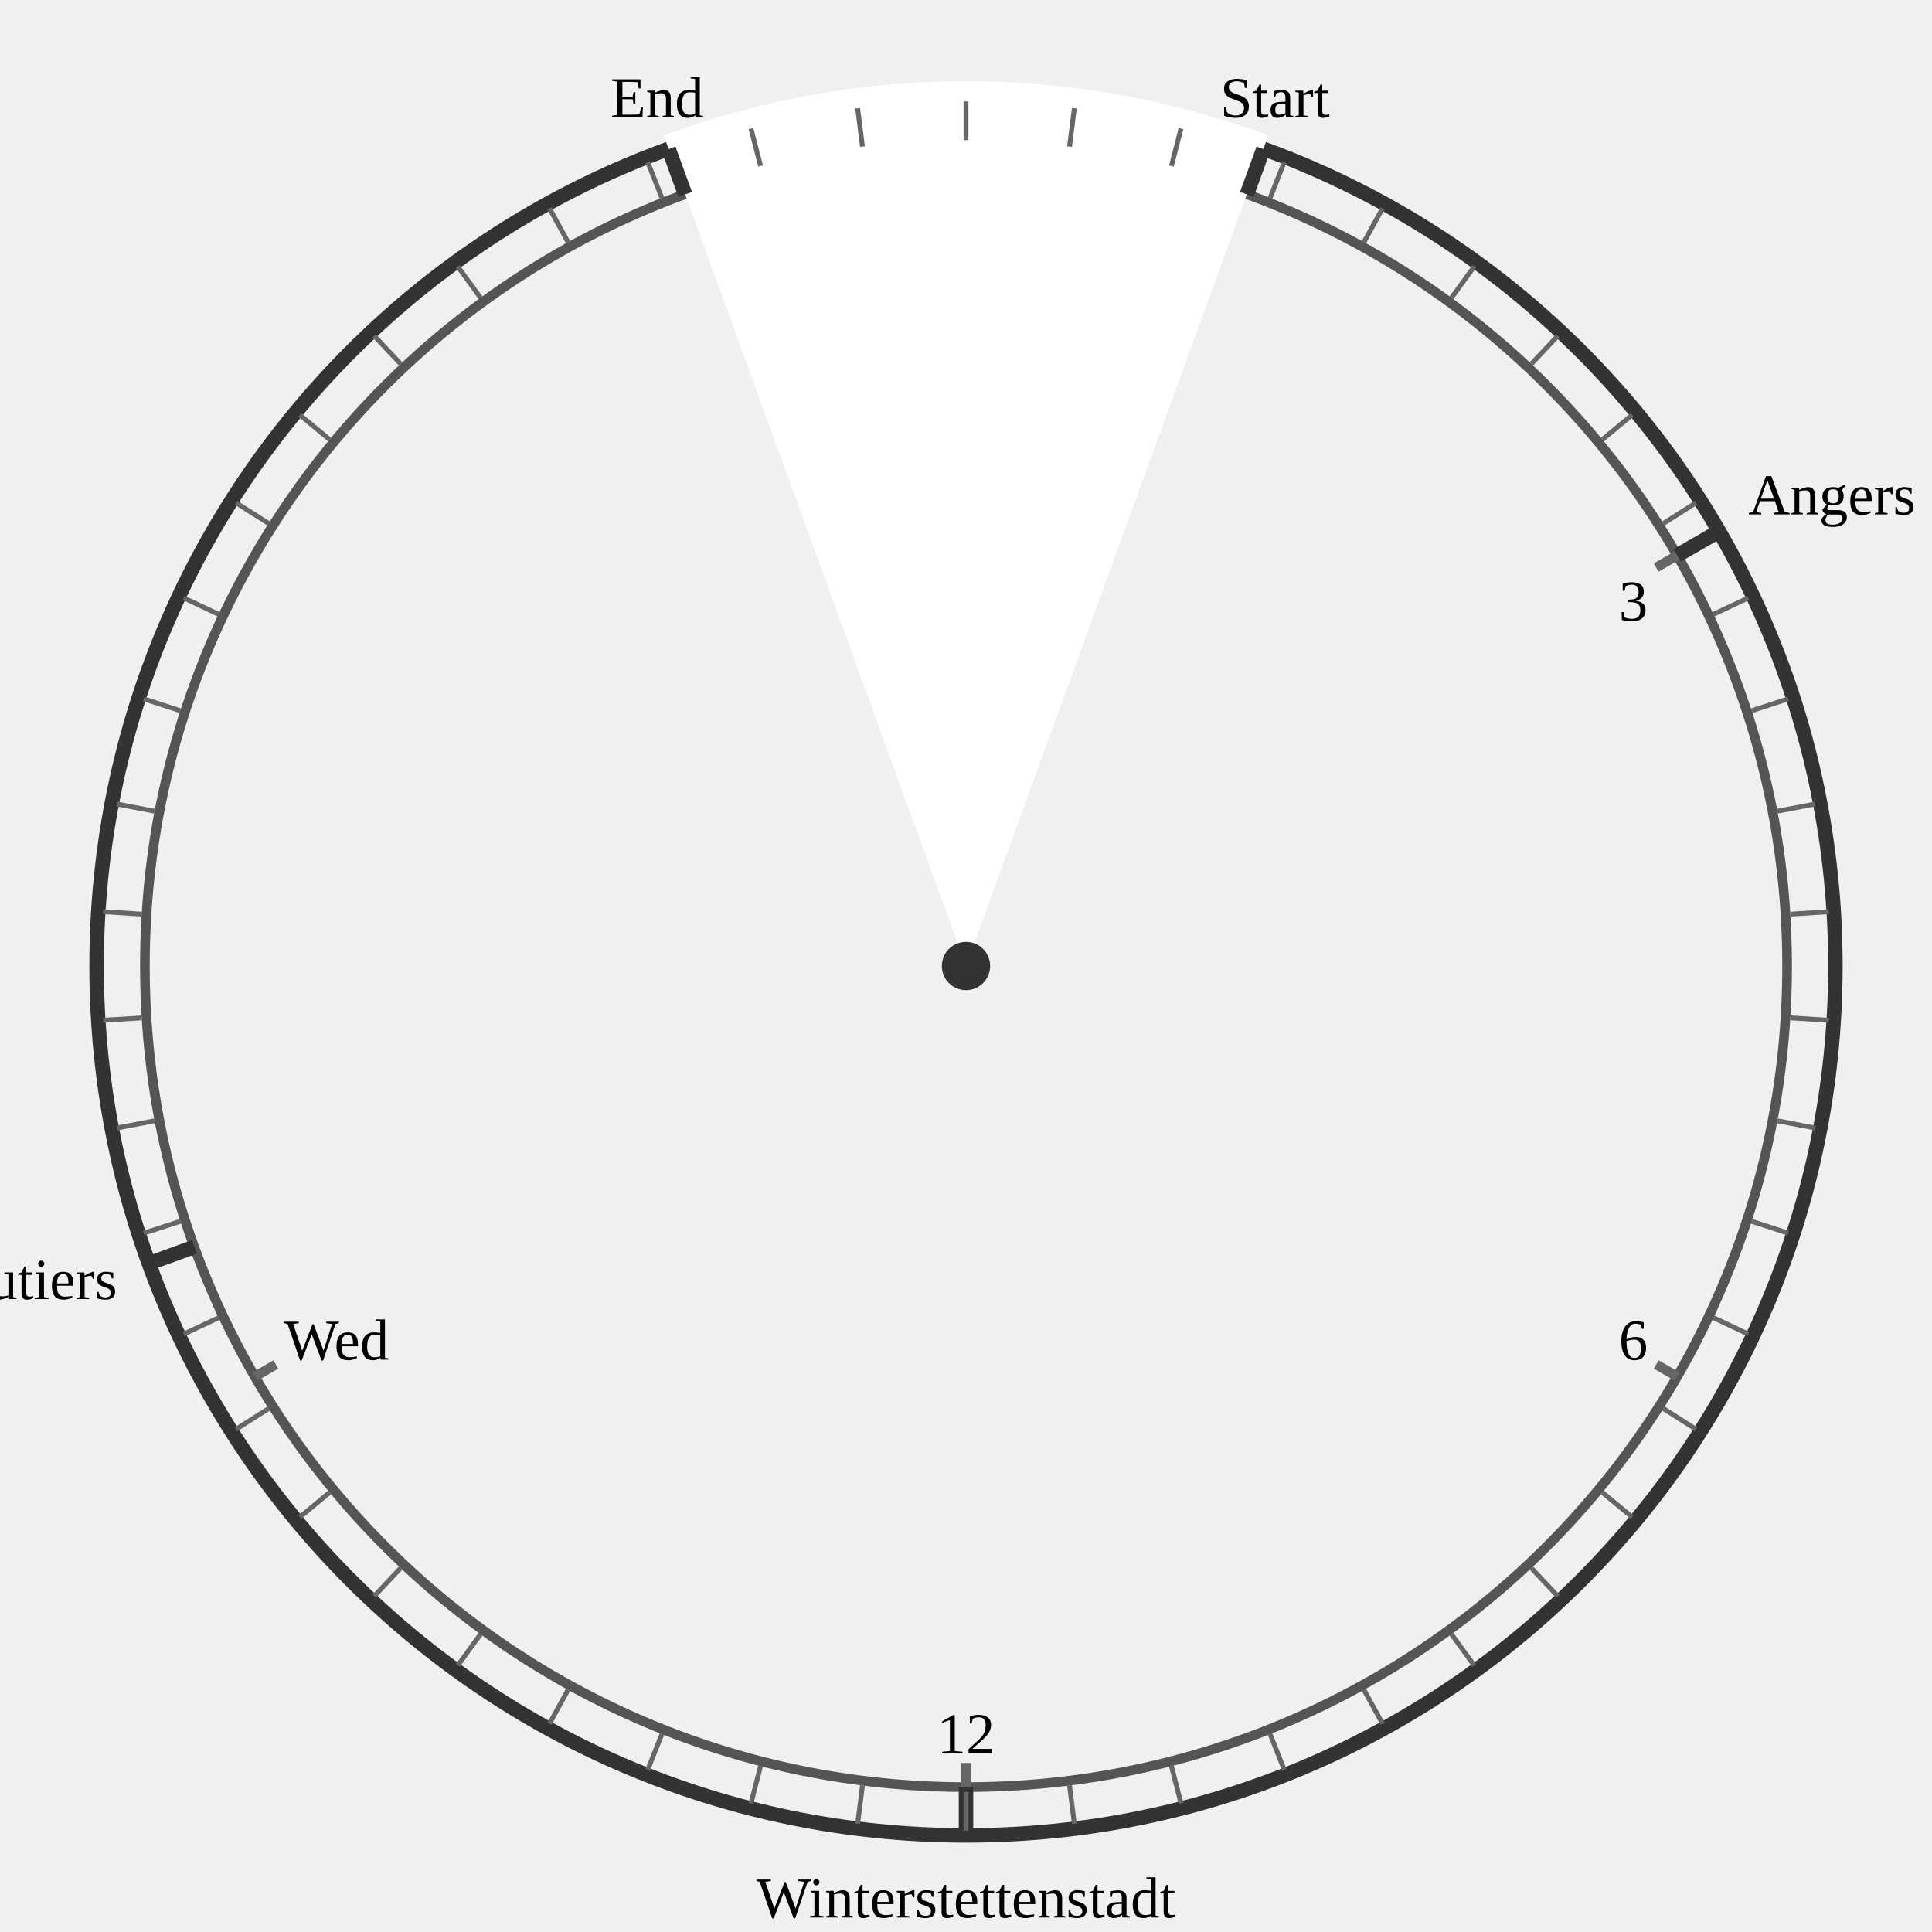
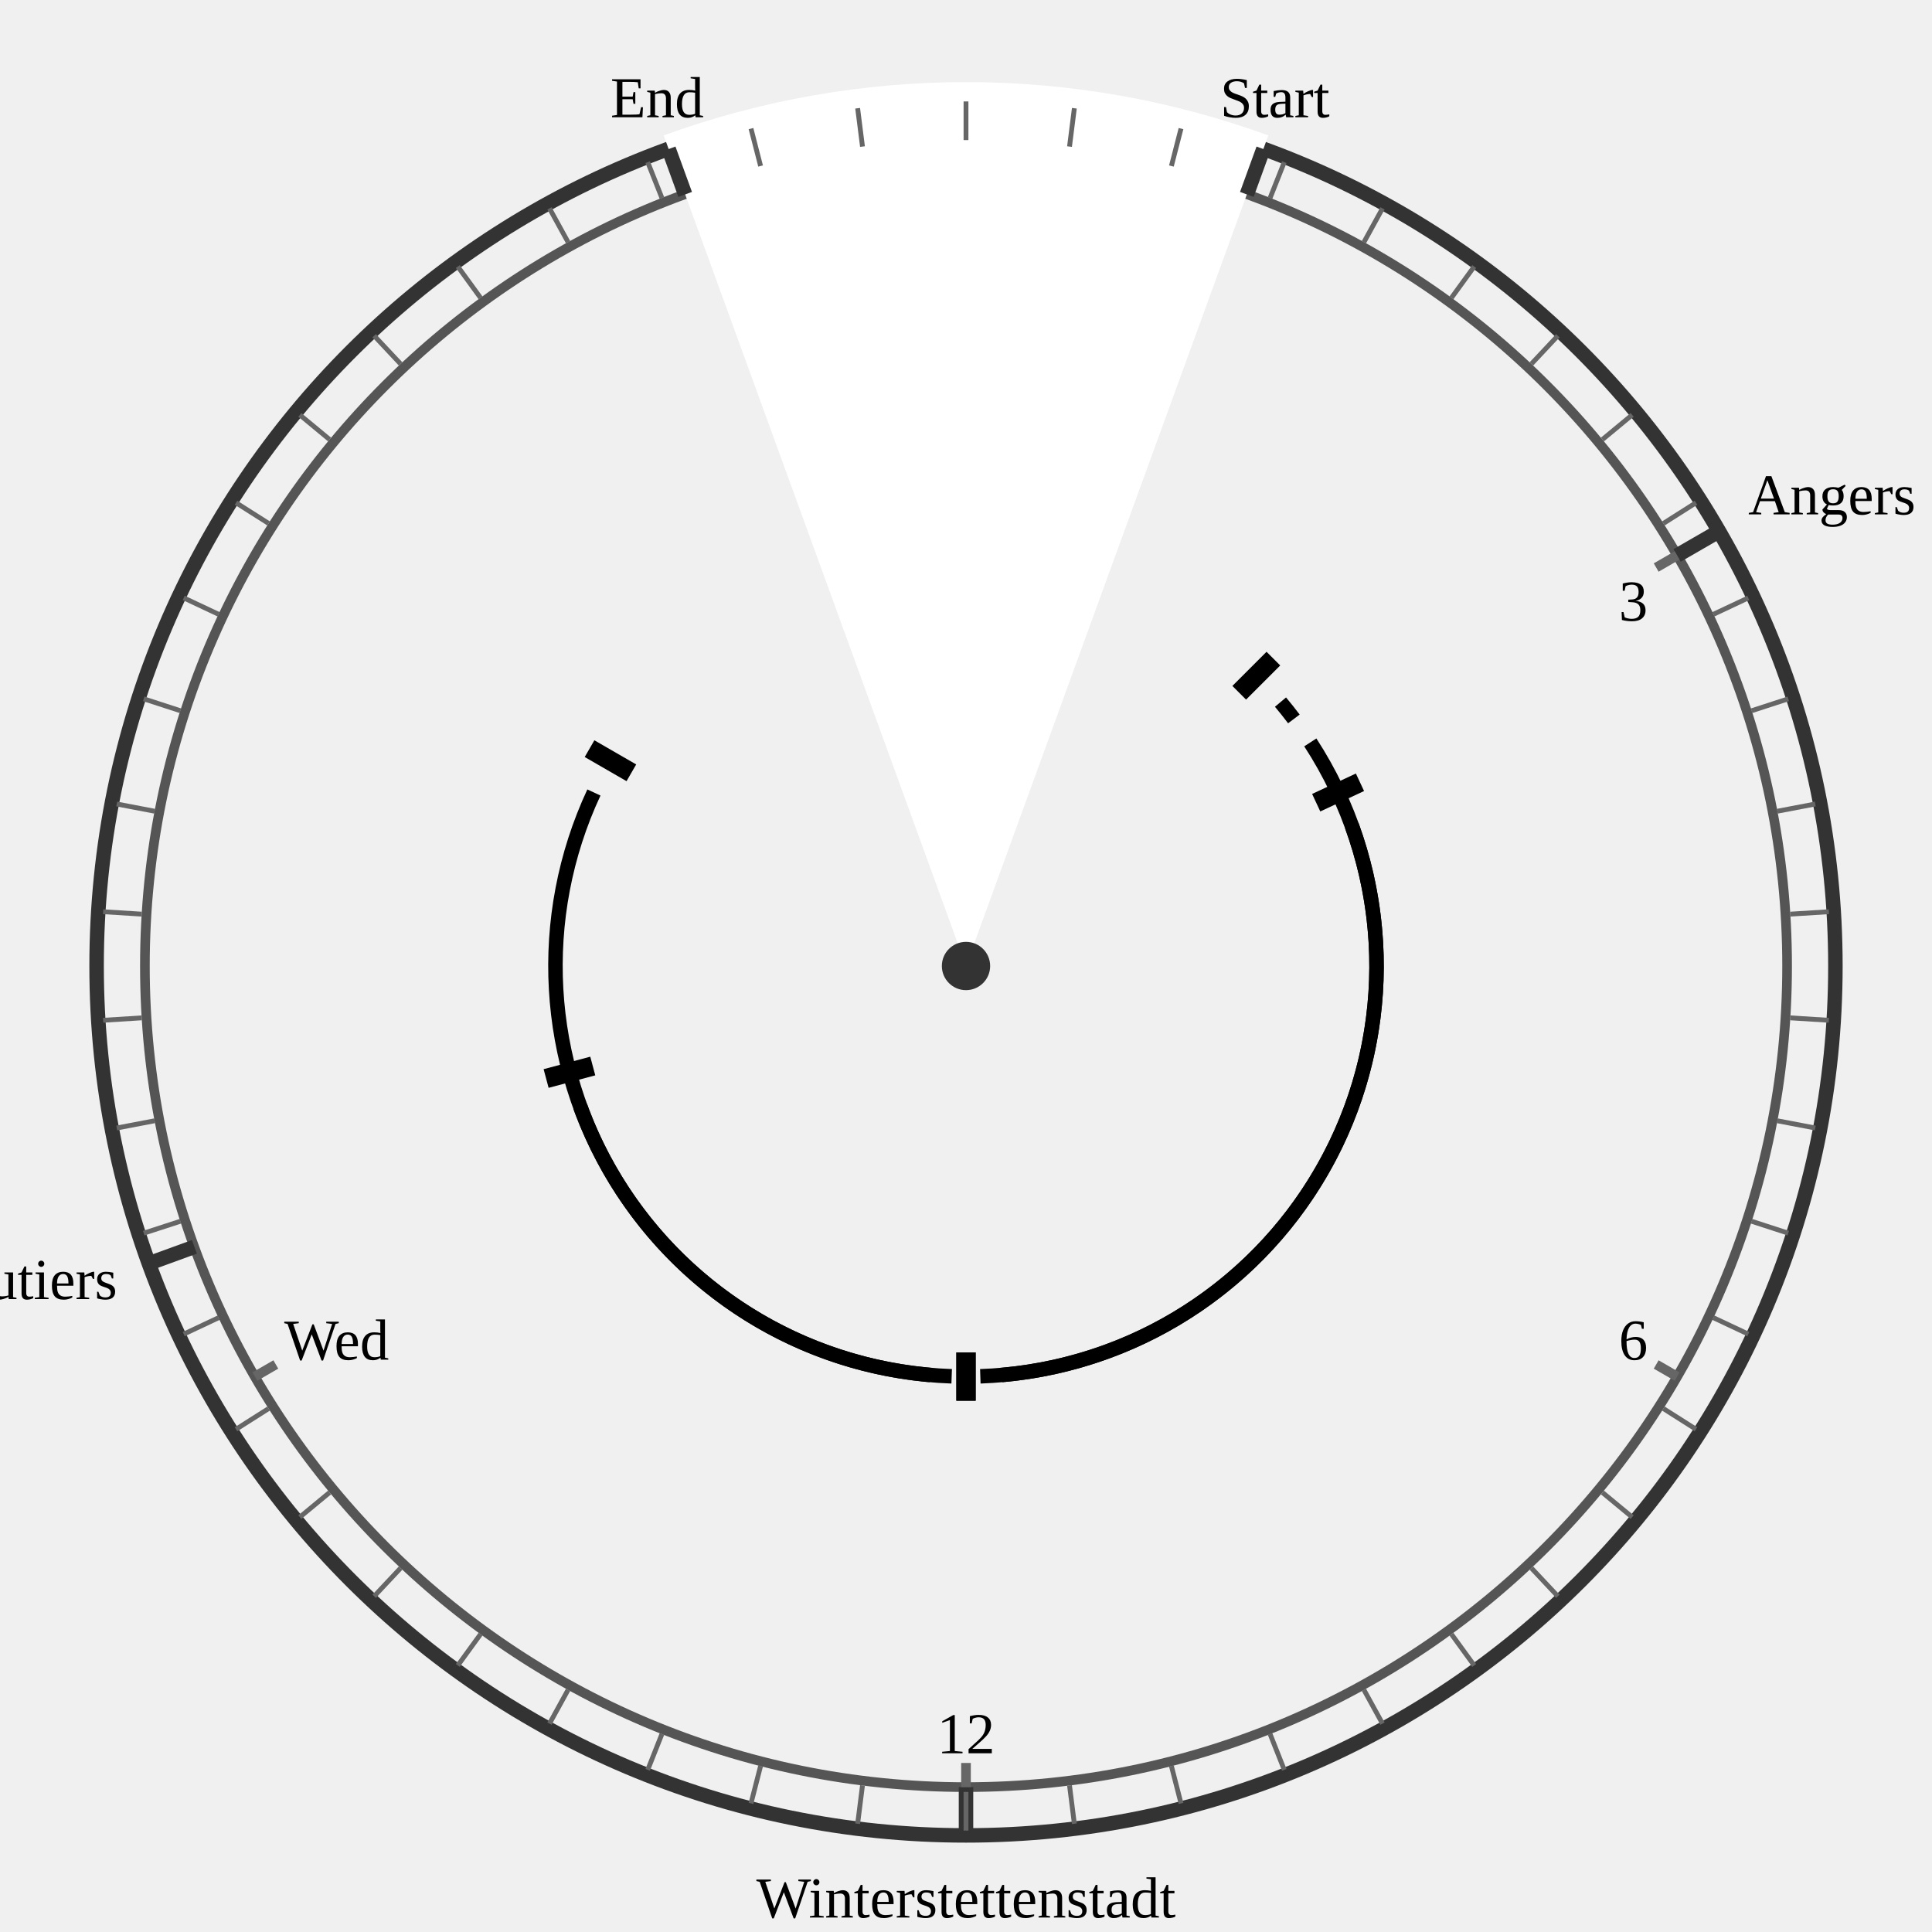
<svg xmlns="http://www.w3.org/2000/svg" height="400" viewBox="0 0 400 400" width="400">
  <g font-size="12" id="world" shape-rendering="geometricPrecision">
    <circle cx="200" cy="200" fill="#f0f0f0" r="180" stroke="#333" stroke-width="3" />
    <circle cx="200" cy="200" fill="#f0f0f0" r="170" stroke="#555" stroke-width="2" />
-     <path d="M 200 200 L 137.41 28.036 A 180 180 0 0 1 262.59 28.036 Z" fill="white" stroke="white" stroke-width="0" />
+     <path d="M 200 200 L 137.41 28.036 A 183 183 0 0 1 262.59 28.036 Z" fill="white" stroke="white" stroke-width="0" />
    <g>
      <g transform="translate(200, 200)">
        <path d="M0,-170 L0,-180" stroke="#333" stroke-width="3" transform="rotate(340)" />
        <path d="M0,-170 L0,-180" stroke="#333" stroke-width="3" transform="rotate(60)" />
        <path d="M0,-170 L0,-180" stroke="#333" stroke-width="3" transform="rotate(180)" />
        <path d="M0,-170 L0,-180" stroke="#333" stroke-width="3" transform="rotate(250)" />
        <path d="M0,-170 L0,-180" stroke="#333" stroke-width="3" transform="rotate(20)" />
        <path d="M0,-171 L0,-179" stroke="#666" stroke-width="1" transform="rotate(0)" />
        <path d="M0,-171 L0,-179" stroke="#666" stroke-width="1" transform="rotate(7.2)" />
        <path d="M0,-171 L0,-179" stroke="#666" stroke-width="1" transform="rotate(14.4)" />
        <path d="M0,-171 L0,-179" stroke="#666" stroke-width="1" transform="rotate(21.6)" />
        <path d="M0,-171 L0,-179" stroke="#666" stroke-width="1" transform="rotate(28.8)" />
        <path d="M0,-171 L0,-179" stroke="#666" stroke-width="1" transform="rotate(36)" />
        <path d="M0,-171 L0,-179" stroke="#666" stroke-width="1" transform="rotate(43.2)" />
        <path d="M0,-171 L0,-179" stroke="#666" stroke-width="1" transform="rotate(50.4)" />
        <path d="M0,-171 L0,-179" stroke="#666" stroke-width="1" transform="rotate(57.6)" />
        <path d="M0,-171 L0,-179" stroke="#666" stroke-width="1" transform="rotate(64.8)" />
        <path d="M0,-171 L0,-179" stroke="#666" stroke-width="1" transform="rotate(72)" />
        <path d="M0,-171 L0,-179" stroke="#666" stroke-width="1" transform="rotate(79.2)" />
        <path d="M0,-171 L0,-179" stroke="#666" stroke-width="1" transform="rotate(86.4)" />
        <path d="M0,-171 L0,-179" stroke="#666" stroke-width="1" transform="rotate(93.6)" />
        <path d="M0,-171 L0,-179" stroke="#666" stroke-width="1" transform="rotate(100.8)" />
        <path d="M0,-171 L0,-179" stroke="#666" stroke-width="1" transform="rotate(108)" />
        <path d="M0,-171 L0,-179" stroke="#666" stroke-width="1" transform="rotate(115.2)" />
        <path d="M0,-171 L0,-179" stroke="#666" stroke-width="1" transform="rotate(122.4)" />
        <path d="M0,-171 L0,-179" stroke="#666" stroke-width="1" transform="rotate(129.6)" />
        <path d="M0,-171 L0,-179" stroke="#666" stroke-width="1" transform="rotate(136.8)" />
        <path d="M0,-171 L0,-179" stroke="#666" stroke-width="1" transform="rotate(144)" />
        <path d="M0,-171 L0,-179" stroke="#666" stroke-width="1" transform="rotate(151.2)" />
        <path d="M0,-171 L0,-179" stroke="#666" stroke-width="1" transform="rotate(158.4)" />
        <path d="M0,-171 L0,-179" stroke="#666" stroke-width="1" transform="rotate(165.6)" />
        <path d="M0,-171 L0,-179" stroke="#666" stroke-width="1" transform="rotate(172.8)" />
        <path d="M0,-171 L0,-179" stroke="#666" stroke-width="1" transform="rotate(180)" />
        <path d="M0,-171 L0,-179" stroke="#666" stroke-width="1" transform="rotate(187.2)" />
        <path d="M0,-171 L0,-179" stroke="#666" stroke-width="1" transform="rotate(194.4)" />
        <path d="M0,-171 L0,-179" stroke="#666" stroke-width="1" transform="rotate(201.6)" />
        <path d="M0,-171 L0,-179" stroke="#666" stroke-width="1" transform="rotate(208.8)" />
        <path d="M0,-171 L0,-179" stroke="#666" stroke-width="1" transform="rotate(216)" />
        <path d="M0,-171 L0,-179" stroke="#666" stroke-width="1" transform="rotate(223.2)" />
        <path d="M0,-171 L0,-179" stroke="#666" stroke-width="1" transform="rotate(230.4)" />
        <path d="M0,-171 L0,-179" stroke="#666" stroke-width="1" transform="rotate(237.6)" />
        <path d="M0,-171 L0,-179" stroke="#666" stroke-width="1" transform="rotate(244.8)" />
        <path d="M0,-171 L0,-179" stroke="#666" stroke-width="1" transform="rotate(252)" />
        <path d="M0,-171 L0,-179" stroke="#666" stroke-width="1" transform="rotate(259.2)" />
        <path d="M0,-171 L0,-179" stroke="#666" stroke-width="1" transform="rotate(266.4)" />
        <path d="M0,-171 L0,-179" stroke="#666" stroke-width="1" transform="rotate(273.6)" />
        <path d="M0,-171 L0,-179" stroke="#666" stroke-width="1" transform="rotate(280.8)" />
        <path d="M0,-171 L0,-179" stroke="#666" stroke-width="1" transform="rotate(288)" />
        <path d="M0,-171 L0,-179" stroke="#666" stroke-width="1" transform="rotate(295.2)" />
        <path d="M0,-171 L0,-179" stroke="#666" stroke-width="1" transform="rotate(302.4)" />
        <path d="M0,-171 L0,-179" stroke="#666" stroke-width="1" transform="rotate(309.6)" />
        <path d="M0,-171 L0,-179" stroke="#666" stroke-width="1" transform="rotate(316.8)" />
        <path d="M0,-171 L0,-179" stroke="#666" stroke-width="1" transform="rotate(324)" />
        <path d="M0,-171 L0,-179" stroke="#666" stroke-width="1" transform="rotate(331.2)" />
        <path d="M0,-171 L0,-179" stroke="#666" stroke-width="1" transform="rotate(338.4)" />
        <path d="M0,-171 L0,-179" stroke="#666" stroke-width="1" transform="rotate(345.6)" />
        <path d="M0,-171 L0,-179" stroke="#666" stroke-width="1" transform="rotate(352.8)" />
        <path d="M0,-165 L0,-170" stroke="#666" stroke-width="2" transform="rotate(60)" />
        <path d="M0,-165 L0,-170" stroke="#666" stroke-width="2" transform="rotate(120)" />
        <path d="M0,-165 L0,-170" stroke="#666" stroke-width="2" transform="rotate(180)" />
        <path d="M0,-165 L0,-170" stroke="#666" stroke-width="2" transform="rotate(240)" />
      </g>
      <g transform="translate(200, 200)">
        <text text-anchor="middle" x="-63.958" y="-175.723">
End
</text>
        <text text-anchor="start" x="161.947" y="-93.5">
Angers
</text>
        <text text-anchor="middle" x="0" y="197">
Winterstettenstadt
</text>
        <text text-anchor="end" x="-175.723" y="68.958">
Noirmoutiers
</text>
        <text text-anchor="middle" x="63.958" y="-175.723">
Start
</text>
        <text text-anchor="end" x="141.162" y="-71.5">
3
</text>
        <text text-anchor="end" x="141.162" y="81.5">
6
</text>
        <text text-anchor="middle" x="0" y="163">
12
</text>
        <text text-anchor="start" x="-141.162" y="81.5">
Wed
</text>
      </g>
+       <g transform="translate(200, 200)">
+         <g>
+           <path d="M 56.569 -56.569 L 63.64 -63.64" fill="none" stroke="black" stroke-width="4" />
+           <path d="M 0 80 L 0 90" fill="none" stroke="black" stroke-width="4" />
+           <path d="M 65.114 -54.637 M 65.114 -54.637 A 85 85 0 0 1 67.884 -51.154" fill="none" stroke="black" stroke-width="3" />
+           <path d="M 71.287 -46.294 M 71.287 -46.294 A 85 85 0 0 1 7.408 84.677" fill="none" stroke="black" stroke-width="3" />
+         </g>
+         <g>
+           <path d="M 0 80 L 0 90" fill="none" stroke="black" stroke-width="4" />
+           <path d="M -77.274 20.706 L -86.933 23.294" fill="none" stroke="black" stroke-width="4" />
+           <path d="M -7.408 84.677 M -7.408 84.677 A 85 85 0 0 1 -79.874 29.072" fill="none" stroke="black" stroke-width="3" />
+         </g>
+         <g>
+           <path d="M 72.505 -33.809 L 81.568 -38.036" fill="none" stroke="black" stroke-width="4" />
+           <path d="M -69.282 -40 L -77.942 -45" fill="none" stroke="black" stroke-width="4" />
+           <path d="M 79.874 -29.072 M 79.874 -29.072 A 85 85 0 0 1 2.966 84.948" fill="none" stroke="black" stroke-width="3" />
+           <path d="M -2.966 84.948 M -2.966 84.948 A 85 85 0 0 1 -77.036 -35.923" fill="none" stroke="black" stroke-width="3" />
+         </g>
+       </g>
    </g>
    <circle cx="200" cy="200" fill="#333" r="5" />
  </g>
</svg>
